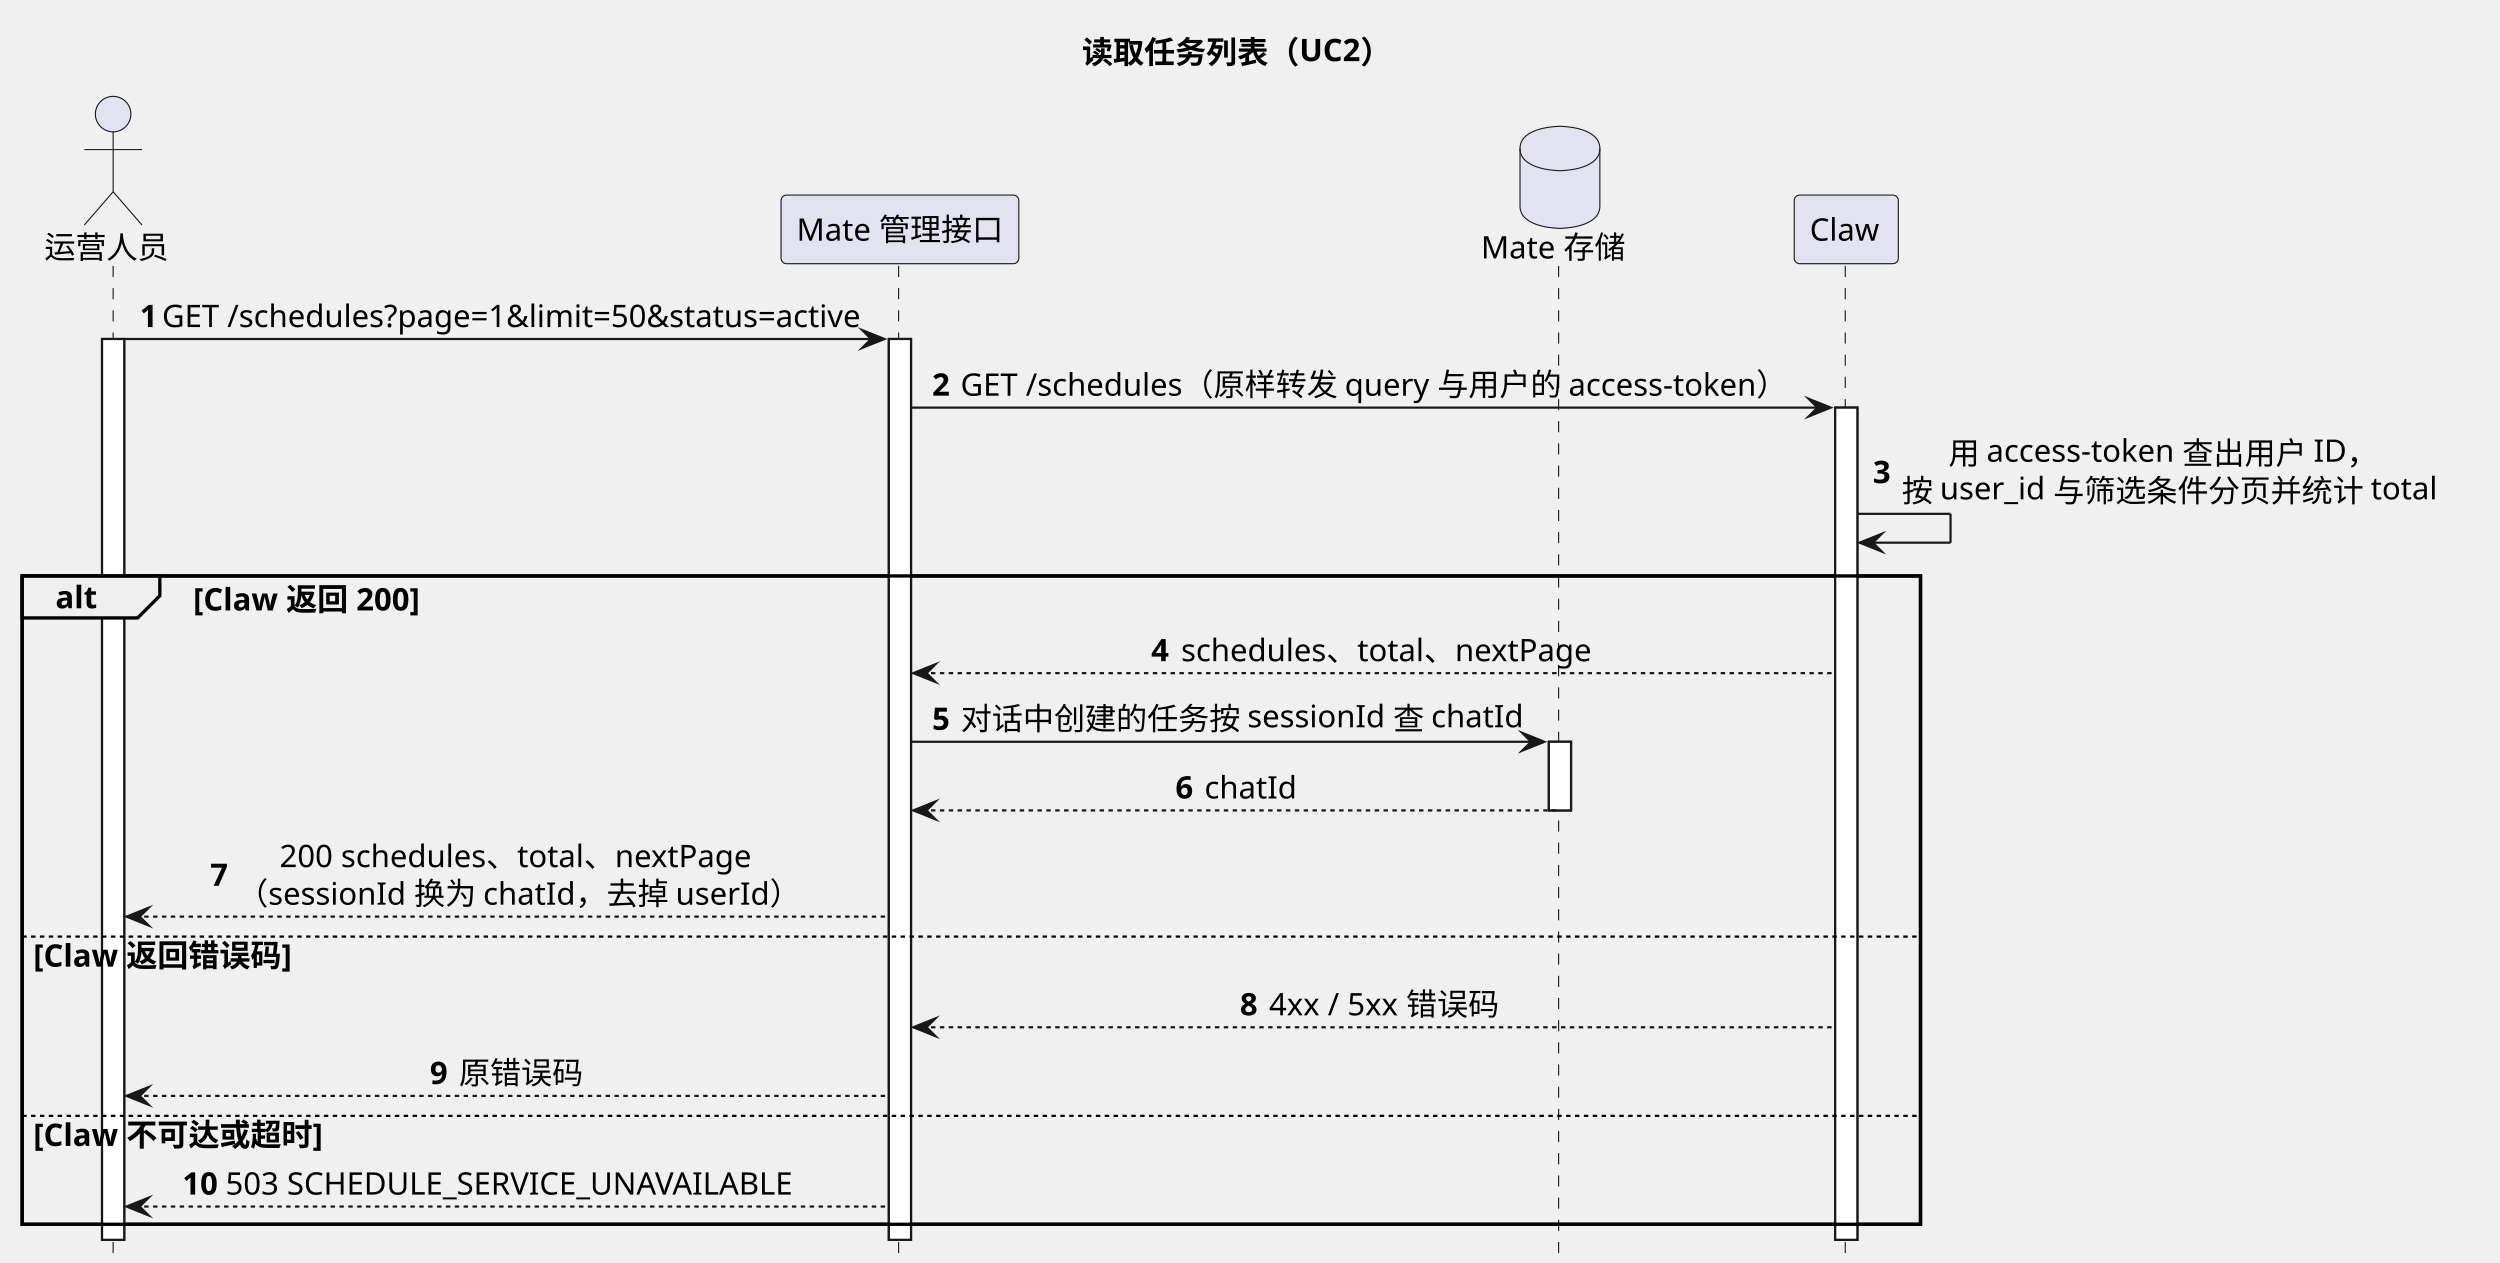
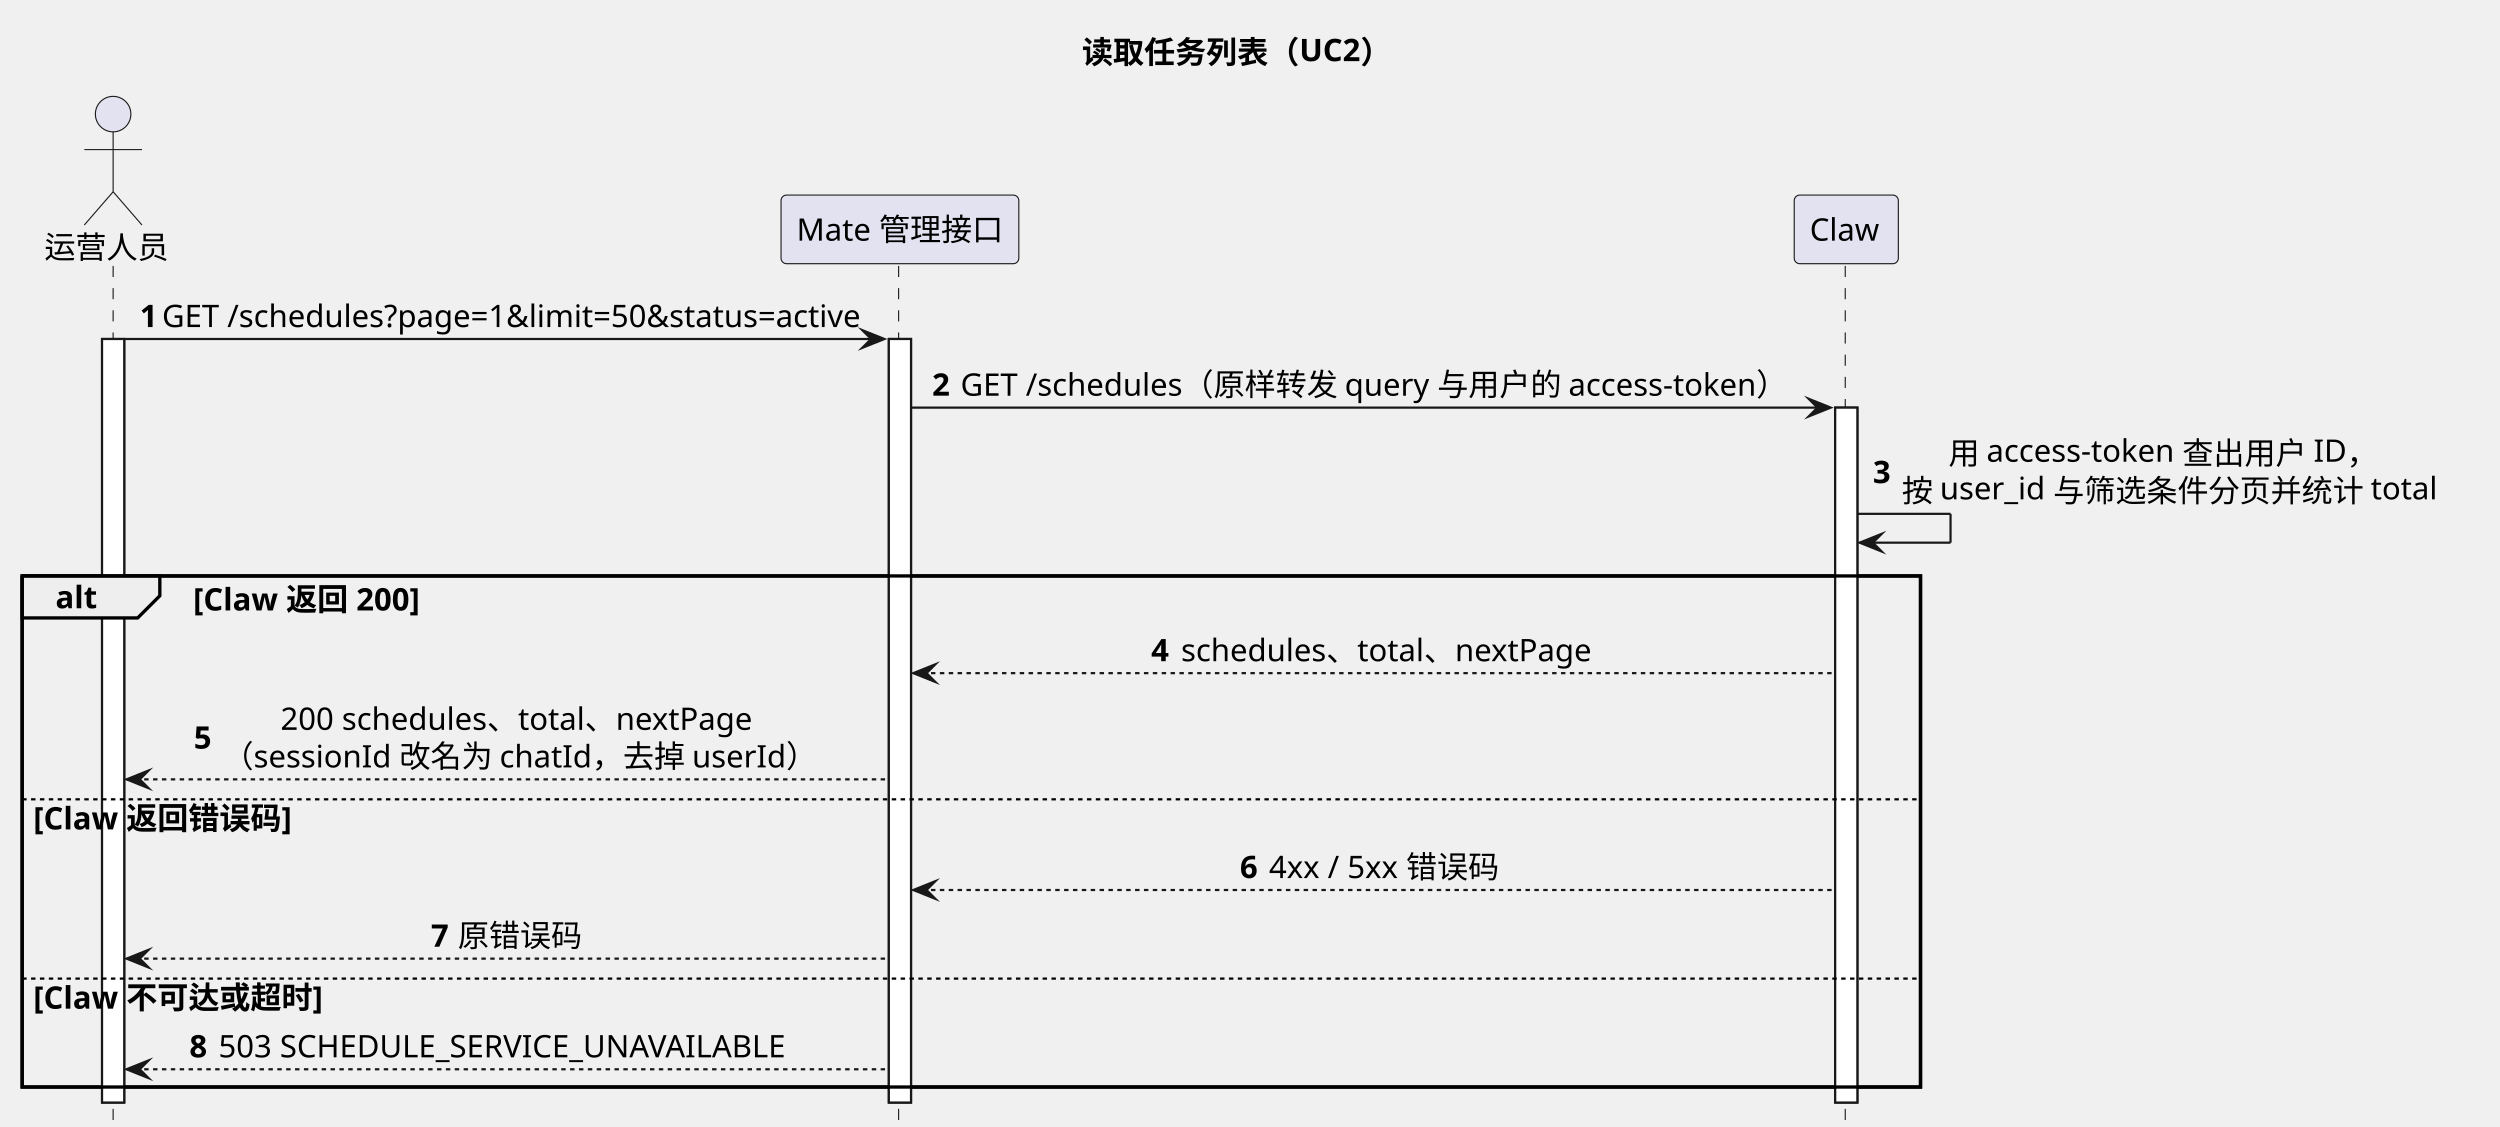
- <svg xmlns="http://www.w3.org/2000/svg" contentStyleType="text/css" data-diagram-type="SEQUENCE" height="569px" preserveAspectRatio="none" style="width:1127px;height:569px;background:#FFFFFF;" version="1.1" viewBox="0 0 1127 569" width="1127px" zoomAndPan="magnify">
+ <svg xmlns="http://www.w3.org/2000/svg" contentStyleType="text/css" data-diagram-type="SEQUENCE" height="508px" preserveAspectRatio="none" style="width:1127px;height:508px;background:#FFFFFF;" version="1.1" viewBox="0 0 1127 508" width="1127px" zoomAndPan="magnify">
  <defs />
  <g>
-     <g class="title" data-source-line="202">
+     <g class="title" data-source-line="199">
      <text fill="#000000" font-family="sans-serif" font-size="14" font-weight="700" lengthAdjust="spacing" textLength="144.922" x="487.743" y="28.562">读取任务列表（UC2）</text>
    </g>
    <g>
-       <rect fill="#FFFFFF" height="406.092" style="stroke:#181818;stroke-width:1;" width="10" x="46" y="152.818" />
+       <rect fill="#FFFFFF" height="344.213" style="stroke:#181818;stroke-width:1;" width="10" x="46" y="152.818" />
    </g>
    <g>
-       <rect fill="#FFFFFF" height="406.092" style="stroke:#181818;stroke-width:1;" width="10" x="400.69" y="152.818" />
+       <rect fill="#FFFFFF" height="344.213" style="stroke:#181818;stroke-width:1;" width="10" x="400.69" y="152.818" />
    </g>
    <g>
-       <rect fill="#FFFFFF" height="30.939" style="stroke:#181818;stroke-width:1;" width="10" x="698.22" y="334.394" />
+       <rect fill="#FFFFFF" height="313.273" style="stroke:#181818;stroke-width:1;" width="10" x="827.303" y="183.758" />
    </g>
-     <g>
-       <rect fill="#FFFFFF" height="375.152" style="stroke:#181818;stroke-width:1;" width="10" x="827.303" y="183.758" />
-     </g>
-     <rect fill="none" height="292.273" style="stroke:#000000;stroke-width:1.5;" width="855.77" x="10" y="259.637" />
-     <g class="participant-lifeline" data-entity-uid="part1" data-qualified-name="Operator" data-source-line="207" id="part1-lifeline">
+     <rect fill="none" height="230.394" style="stroke:#000000;stroke-width:1.5;" width="855.77" x="10" y="259.637" />
+     <g class="participant-lifeline" data-entity-uid="part1" data-qualified-name="Operator" data-source-line="204" id="part1-lifeline">
      <g>
-         <rect fill="#000000" fill-opacity="0" height="449.031" width="8" x="47" y="119.879" />
-         <line style="stroke:#181818;stroke-width:0.5;stroke-dasharray:5,5;" x1="51" x2="51" y1="119.879" y2="568.91" />
+         <rect fill="#000000" fill-opacity="0" height="387.152" width="8" x="47" y="119.879" />
+         <line style="stroke:#181818;stroke-width:0.5;stroke-dasharray:5,5;" x1="51" x2="51" y1="119.879" y2="507.031" />
      </g>
    </g>
-     <g class="participant-lifeline" data-entity-uid="part2" data-qualified-name="Mate" data-source-line="208" id="part2-lifeline">
+     <g class="participant-lifeline" data-entity-uid="part2" data-qualified-name="Mate" data-source-line="205" id="part2-lifeline">
      <g>
-         <rect fill="#000000" fill-opacity="0" height="449.031" width="8" x="401.69" y="119.879" />
-         <line style="stroke:#181818;stroke-width:0.5;stroke-dasharray:5,5;" x1="405.096" x2="405.096" y1="119.879" y2="568.91" />
+         <rect fill="#000000" fill-opacity="0" height="387.152" width="8" x="401.69" y="119.879" />
+         <line style="stroke:#181818;stroke-width:0.5;stroke-dasharray:5,5;" x1="405.096" x2="405.096" y1="119.879" y2="507.031" />
      </g>
    </g>
-     <g class="participant-lifeline" data-entity-uid="part3" data-qualified-name="MateStore" data-source-line="209" id="part3-lifeline">
+     <g class="participant-lifeline" data-entity-uid="part3" data-qualified-name="Claw" data-source-line="206" id="part3-lifeline">
      <g>
-         <rect fill="#000000" fill-opacity="0" height="449.031" width="8" x="699.22" y="119.879" />
-         <line style="stroke:#181818;stroke-width:0.5;stroke-dasharray:5,5;" x1="702.626" x2="702.626" y1="119.879" y2="568.91" />
+         <rect fill="#000000" fill-opacity="0" height="387.152" width="8" x="828.303" y="119.879" />
+         <line style="stroke:#181818;stroke-width:0.5;stroke-dasharray:5,5;" x1="831.835" x2="831.835" y1="119.879" y2="507.031" />
      </g>
    </g>
-     <g class="participant-lifeline" data-entity-uid="part4" data-qualified-name="Claw" data-source-line="210" id="part4-lifeline">
-       <g>
-         <rect fill="#000000" fill-opacity="0" height="449.031" width="8" x="828.303" y="119.879" />
-         <line style="stroke:#181818;stroke-width:0.5;stroke-dasharray:5,5;" x1="831.835" x2="831.835" y1="119.879" y2="568.91" />
-       </g>
-     </g>
-     <g class="participant participant-head" data-entity-uid="part1" data-qualified-name="Operator" data-source-line="207" id="part1-head">
+     <g class="participant participant-head" data-entity-uid="part1" data-qualified-name="Operator" data-source-line="204" id="part1-head">
      <text fill="#000000" font-family="sans-serif" font-size="14" lengthAdjust="spacing" textLength="56" x="20" y="116.502">运营人员</text>
      <ellipse cx="51" cy="51.44" fill="#E2E2F0" rx="8" ry="8" style="stroke:#181818;stroke-width:0.5;" />
      <path d="M51,59.44 L51,86.439 M38,67.439 L64,67.439 M51,86.439 L38,101.439 M51,86.439 L64,101.439" fill="none" style="stroke:#181818;stroke-width:0.5;" />
    </g>
-     <g class="participant participant-head" data-entity-uid="part2" data-qualified-name="Mate" data-source-line="208" id="part2-head">
+     <g class="participant participant-head" data-entity-uid="part2" data-qualified-name="Mate" data-source-line="205" id="part2-head">
      <rect fill="#E2E2F0" height="30.939" rx="2.5" ry="2.5" style="stroke:#181818;stroke-width:0.5;" width="107.188" x="352.096" y="87.939" />
      <text fill="#000000" font-family="sans-serif" font-size="14" lengthAdjust="spacing" textLength="93.188" x="359.096" y="108.502">Mate 管理接口</text>
    </g>
-     <g class="participant participant-head" data-entity-uid="part3" data-qualified-name="MateStore" data-source-line="209" id="part3-head">
-       <text fill="#000000" font-family="sans-serif" font-size="14" lengthAdjust="spacing" textLength="65.188" x="667.626" y="116.502">Mate 存储</text>
-       <path d="M685.22,66.939 C685.22,56.94 703.22,56.94 703.22,56.94 C703.22,56.94 721.22,56.94 721.22,66.939 L721.22,92.939 C721.22,102.939 703.22,102.939 703.22,102.939 C703.22,102.939 685.22,102.939 685.22,92.939 L685.22,66.939" fill="#E2E2F0" style="stroke:#181818;stroke-width:0.5;" />
-       <path d="M685.22,66.939 C685.22,76.939 703.22,76.939 703.22,76.939 C703.22,76.939 721.22,76.939 721.22,66.939" fill="none" style="stroke:#181818;stroke-width:0.5;" />
-     </g>
-     <g class="participant participant-head" data-entity-uid="part4" data-qualified-name="Claw" data-source-line="210" id="part4-head">
+     <g class="participant participant-head" data-entity-uid="part3" data-qualified-name="Claw" data-source-line="206" id="part3-head">
      <rect fill="#E2E2F0" height="30.939" rx="2.5" ry="2.5" style="stroke:#181818;stroke-width:0.5;" width="46.935" x="808.835" y="87.939" />
      <text fill="#000000" font-family="sans-serif" font-size="14" lengthAdjust="spacing" textLength="32.935" x="815.835" y="108.502">Claw</text>
    </g>
    <g>
-       <rect fill="#FFFFFF" height="406.092" style="stroke:#181818;stroke-width:1;" width="10" x="46" y="152.818" />
+       <rect fill="#FFFFFF" height="344.213" style="stroke:#181818;stroke-width:1;" width="10" x="46" y="152.818" />
    </g>
    <g>
-       <rect fill="#FFFFFF" height="406.092" style="stroke:#181818;stroke-width:1;" width="10" x="400.69" y="152.818" />
+       <rect fill="#FFFFFF" height="344.213" style="stroke:#181818;stroke-width:1;" width="10" x="400.69" y="152.818" />
    </g>
    <g>
-       <rect fill="#FFFFFF" height="30.939" style="stroke:#181818;stroke-width:1;" width="10" x="698.22" y="334.394" />
+       <rect fill="#FFFFFF" height="313.273" style="stroke:#181818;stroke-width:1;" width="10" x="827.303" y="183.758" />
    </g>
-     <g>
-       <rect fill="#FFFFFF" height="375.152" style="stroke:#181818;stroke-width:1;" width="10" x="827.303" y="183.758" />
-     </g>
-     <g class="message" data-entity-1="part1" data-entity-2="part2" data-source-line="212" id="msg1">
+     <g class="message" data-entity-1="part1" data-entity-2="part2" data-source-line="208" id="msg1">
      <polygon fill="#181818" points="388.69,148.818,398.69,152.818,388.69,156.818,392.69,152.818" style="stroke:#181818;stroke-width:1;stroke-linejoin:miter;stroke-miterlimit:10;" />
      <line style="stroke:#181818;stroke-width:1;" x1="56" x2="394.69" y1="152.818" y2="152.818" />
      <text fill="#000000" font-family="sans-serif" font-size="14" font-weight="700" lengthAdjust="spacing" textLength="6.036" x="63" y="147.441">1</text>
      <text fill="#000000" font-family="sans-serif" font-size="14" lengthAdjust="spacing" textLength="320.653" x="73.036" y="147.441">GET /schedules?page=1&amp;limit=50&amp;status=active</text>
    </g>
-     <g class="message" data-entity-1="part2" data-entity-2="part4" data-source-line="214" id="msg2">
+     <g class="message" data-entity-1="part2" data-entity-2="part3" data-source-line="210" id="msg2">
      <polygon fill="#181818" points="815.303,179.758,825.303,183.758,815.303,187.758,819.303,183.758" style="stroke:#181818;stroke-width:1;stroke-linejoin:miter;stroke-miterlimit:10;" />
      <line style="stroke:#181818;stroke-width:1;" x1="410.69" x2="821.303" y1="183.758" y2="183.758" />
      <text fill="#000000" font-family="sans-serif" font-size="14" font-weight="700" lengthAdjust="spacing" textLength="8.818" x="420.19" y="178.381">2</text>
      <text fill="#000000" font-family="sans-serif" font-size="14" lengthAdjust="spacing" textLength="384.795" x="433.008" y="178.381">GET /schedules（原样转发 query 与用户的 access-token）</text>
    </g>
-     <g class="message" data-entity-1="part4" data-entity-2="part4" data-source-line="215" id="msg3">
+     <g class="message" data-entity-1="part3" data-entity-2="part3" data-source-line="211" id="msg3">
      <line style="stroke:#181818;stroke-width:1;" x1="837.303" x2="879.303" y1="231.637" y2="231.637" />
      <line style="stroke:#181818;stroke-width:1;" x1="879.303" x2="879.303" y1="231.637" y2="244.637" />
      <line style="stroke:#181818;stroke-width:1;" x1="838.303" x2="879.303" y1="244.637" y2="244.637" />
      <polygon fill="#181818" points="848.303,240.637,838.303,244.637,848.303,248.637,844.303,244.637" style="stroke:#181818;stroke-width:1;stroke-linejoin:miter;stroke-miterlimit:10;" />
      <text fill="#000000" font-family="sans-serif" font-size="14" font-weight="700" lengthAdjust="spacing" textLength="9.037" x="844.303" y="217.79">3</text>
      <text fill="#000000" font-family="sans-serif" font-size="14" lengthAdjust="spacing" textLength="200.006" x="878.371" y="209.32">用 access-token 查出用户 ID，</text>
      <text fill="#000000" font-family="sans-serif" font-size="14" lengthAdjust="spacing" textLength="242.067" x="857.34" y="226.26">按 user_id 与筛选条件分页并统计 total</text>
    </g>
    <path d="M10,259.637 L72.049,259.637 L72.049,268.576 L62.049,278.576 L10,278.576 L10,259.637" fill="#EEEEEE" style="stroke:#000000;stroke-width:1.5;" />
-     <rect fill="none" height="292.273" style="stroke:#000000;stroke-width:1.5;" width="855.77" x="10" y="259.637" />
+     <rect fill="none" height="230.394" style="stroke:#000000;stroke-width:1.5;" width="855.77" x="10" y="259.637" />
    <text fill="#000000" font-family="sans-serif" font-size="14" font-weight="700" lengthAdjust="spacing" textLength="17.049" x="25" y="274.199">alt</text>
    <text fill="#000000" font-family="sans-serif" font-size="14" font-weight="700" lengthAdjust="spacing" textLength="107.939" x="87.049" y="275.199">[Claw 返回 200]</text>
-     <g class="message" data-entity-1="part4" data-entity-2="part2" data-source-line="217" id="msg4">
+     <g class="message" data-entity-1="part3" data-entity-2="part2" data-source-line="213" id="msg4">
      <polygon fill="#181818" points="421.69,299.455,411.69,303.455,421.69,307.455,417.69,303.455" style="stroke:#181818;stroke-width:1;stroke-linejoin:miter;stroke-miterlimit:10;" />
      <line style="stroke:#181818;stroke-width:1;stroke-dasharray:2,2;" x1="415.69" x2="826.303" y1="303.455" y2="303.455" />
      <text fill="#000000" font-family="sans-serif" font-size="14" font-weight="700" lengthAdjust="spacing" textLength="9.468" x="518.945" y="298.078">4</text>
      <text fill="#000000" font-family="sans-serif" font-size="14" lengthAdjust="spacing" textLength="186.635" x="532.413" y="298.078">schedules、total、nextPage</text>
    </g>
-     <g class="message" data-entity-1="part2" data-entity-2="part3" data-source-line="218" id="msg5">
-       <polygon fill="#181818" points="686.22,330.394,696.22,334.394,686.22,338.394,690.22,334.394" style="stroke:#181818;stroke-width:1;stroke-linejoin:miter;stroke-miterlimit:10;" />
-       <line style="stroke:#181818;stroke-width:1;" x1="410.69" x2="692.22" y1="334.394" y2="334.394" />
-       <text fill="#000000" font-family="sans-serif" font-size="14" font-weight="700" lengthAdjust="spacing" textLength="8.948" x="420.19" y="329.018">5</text>
-       <text fill="#000000" font-family="sans-serif" font-size="14" lengthAdjust="spacing" textLength="255.582" x="433.138" y="329.018">对话中创建的任务按 sessionId 查 chatId</text>
+     <g class="message" data-entity-1="part2" data-entity-2="part1" data-source-line="214" id="msg5">
+       <polygon fill="#181818" points="67,347.334,57,351.334,67,355.334,63,351.334" style="stroke:#181818;stroke-width:1;stroke-linejoin:miter;stroke-miterlimit:10;" />
+       <line style="stroke:#181818;stroke-width:1;stroke-dasharray:2,2;" x1="61" x2="399.69" y1="351.334" y2="351.334" />
+       <text fill="#000000" font-family="sans-serif" font-size="14" font-weight="700" lengthAdjust="spacing" textLength="8.948" x="87.363" y="337.487">5</text>
+       <text fill="#000000" font-family="sans-serif" font-size="14" lengthAdjust="spacing" textLength="216.774" x="126.432" y="329.018">200 schedules、total、nextPage</text>
+       <text fill="#000000" font-family="sans-serif" font-size="14" lengthAdjust="spacing" textLength="269.015" x="100.311" y="345.957">（sessionId 改名为 chatId，去掉 userId）</text>
    </g>
-     <g class="message" data-entity-1="part3" data-entity-2="part2" data-source-line="219" id="msg6">
-       <polygon fill="#181818" points="421.69,361.334,411.69,365.334,421.69,369.334,417.69,365.334" style="stroke:#181818;stroke-width:1;stroke-linejoin:miter;stroke-miterlimit:10;" />
-       <line style="stroke:#181818;stroke-width:1;stroke-dasharray:2,2;" x1="415.69" x2="702.22" y1="365.334" y2="365.334" />
-       <text fill="#000000" font-family="sans-serif" font-size="14" font-weight="700" lengthAdjust="spacing" textLength="9.092" x="529.884" y="359.957">6</text>
-       <text fill="#000000" font-family="sans-serif" font-size="14" lengthAdjust="spacing" textLength="41.05" x="542.976" y="359.957">chatId</text>
+     <line style="stroke:#000000;stroke-width:1;stroke-dasharray:2,2;" x1="10" x2="865.77" y1="360.334" y2="360.334" />
+     <text fill="#000000" font-family="sans-serif" font-size="14" font-weight="700" lengthAdjust="spacing" textLength="120.237" x="15" y="373.897">[Claw 返回错误码]</text>
+     <g class="message" data-entity-1="part3" data-entity-2="part2" data-source-line="216" id="msg6">
+       <polygon fill="#181818" points="421.69,397.213,411.69,401.213,421.69,405.213,417.69,401.213" style="stroke:#181818;stroke-width:1;stroke-linejoin:miter;stroke-miterlimit:10;" />
+       <line style="stroke:#181818;stroke-width:1;stroke-dasharray:2,2;" x1="415.69" x2="826.303" y1="401.213" y2="401.213" />
+       <text fill="#000000" font-family="sans-serif" font-size="14" font-weight="700" lengthAdjust="spacing" textLength="9.092" x="558.959" y="395.836">6</text>
+       <text fill="#000000" font-family="sans-serif" font-size="14" lengthAdjust="spacing" textLength="106.982" x="572.051" y="395.836">4xx / 5xx 错误码</text>
    </g>
-     <g class="message" data-entity-1="part2" data-entity-2="part1" data-source-line="220" id="msg7">
-       <polygon fill="#181818" points="67,409.213,57,413.213,67,417.213,63,413.213" style="stroke:#181818;stroke-width:1;stroke-linejoin:miter;stroke-miterlimit:10;" />
-       <line style="stroke:#181818;stroke-width:1;stroke-dasharray:2,2;" x1="61" x2="399.69" y1="413.213" y2="413.213" />
-       <text fill="#000000" font-family="sans-serif" font-size="14" font-weight="700" lengthAdjust="spacing" textLength="8.142" x="94.767" y="399.366">7</text>
-       <text fill="#000000" font-family="sans-serif" font-size="14" lengthAdjust="spacing" textLength="216.774" x="126.028" y="390.897">200 schedules、total、nextPage</text>
-       <text fill="#000000" font-family="sans-serif" font-size="14" lengthAdjust="spacing" textLength="255.015" x="106.908" y="407.836">（sessionId 换为 chatId，去掉 userId）</text>
+     <g class="message" data-entity-1="part2" data-entity-2="part1" data-source-line="217" id="msg7">
+       <polygon fill="#181818" points="67,428.152,57,432.152,67,436.152,63,432.152" style="stroke:#181818;stroke-width:1;stroke-linejoin:miter;stroke-miterlimit:10;" />
+       <line style="stroke:#181818;stroke-width:1;stroke-dasharray:2,2;" x1="61" x2="399.69" y1="432.152" y2="432.152" />
+       <text fill="#000000" font-family="sans-serif" font-size="14" font-weight="700" lengthAdjust="spacing" textLength="8.142" x="194.274" y="426.775">7</text>
+       <text fill="#000000" font-family="sans-serif" font-size="14" lengthAdjust="spacing" textLength="56" x="206.416" y="426.775">原错误码</text>
    </g>
-     <line style="stroke:#000000;stroke-width:1;stroke-dasharray:2,2;" x1="10" x2="865.77" y1="422.213" y2="422.213" />
-     <text fill="#000000" font-family="sans-serif" font-size="14" font-weight="700" lengthAdjust="spacing" textLength="120.237" x="15" y="435.775">[Claw 返回错误码]</text>
-     <g class="message" data-entity-1="part4" data-entity-2="part2" data-source-line="222" id="msg8">
-       <polygon fill="#181818" points="421.69,459.092,411.69,463.092,421.69,467.092,417.69,463.092" style="stroke:#181818;stroke-width:1;stroke-linejoin:miter;stroke-miterlimit:10;" />
-       <line style="stroke:#181818;stroke-width:1;stroke-dasharray:2,2;" x1="415.69" x2="826.303" y1="463.092" y2="463.092" />
-       <text fill="#000000" font-family="sans-serif" font-size="14" font-weight="700" lengthAdjust="spacing" textLength="9.112" x="558.949" y="457.715">8</text>
-       <text fill="#000000" font-family="sans-serif" font-size="14" lengthAdjust="spacing" textLength="106.982" x="572.061" y="457.715">4xx / 5xx 错误码</text>
-     </g>
-     <g class="message" data-entity-1="part2" data-entity-2="part1" data-source-line="223" id="msg9">
-       <polygon fill="#181818" points="67,490.031,57,494.031,67,498.031,63,494.031" style="stroke:#181818;stroke-width:1;stroke-linejoin:miter;stroke-miterlimit:10;" />
-       <line style="stroke:#181818;stroke-width:1;stroke-dasharray:2,2;" x1="61" x2="399.69" y1="494.031" y2="494.031" />
-       <text fill="#000000" font-family="sans-serif" font-size="14" font-weight="700" lengthAdjust="spacing" textLength="9.092" x="193.799" y="488.654">9</text>
-       <text fill="#000000" font-family="sans-serif" font-size="14" lengthAdjust="spacing" textLength="56" x="206.891" y="488.654">原错误码</text>
-     </g>
-     <line style="stroke:#000000;stroke-width:1;stroke-dasharray:2,2;" x1="10" x2="865.77" y1="503.031" y2="503.031" />
-     <text fill="#000000" font-family="sans-serif" font-size="14" font-weight="700" lengthAdjust="spacing" textLength="134.675" x="15" y="516.594">[Claw 不可达或超时]</text>
-     <g class="message" data-entity-1="part2" data-entity-2="part1" data-source-line="225" id="msg10">
-       <polygon fill="#181818" points="67,539.91,57,543.91,67,547.91,63,543.91" style="stroke:#181818;stroke-width:1;stroke-linejoin:miter;stroke-miterlimit:10;" />
-       <line style="stroke:#181818;stroke-width:1;stroke-dasharray:2,2;" x1="61" x2="399.69" y1="543.91" y2="543.91" />
-       <text fill="#000000" font-family="sans-serif" font-size="14" font-weight="700" lengthAdjust="spacing" textLength="15.477" x="82.199" y="538.533">10</text>
-       <text fill="#000000" font-family="sans-serif" font-size="14" lengthAdjust="spacing" textLength="272.815" x="101.675" y="538.533">503 SCHEDULE_SERVICE_UNAVAILABLE</text>
+     <line style="stroke:#000000;stroke-width:1;stroke-dasharray:2,2;" x1="10" x2="865.77" y1="441.152" y2="441.152" />
+     <text fill="#000000" font-family="sans-serif" font-size="14" font-weight="700" lengthAdjust="spacing" textLength="134.675" x="15" y="454.715">[Claw 不可达或超时]</text>
+     <g class="message" data-entity-1="part2" data-entity-2="part1" data-source-line="219" id="msg8">
+       <polygon fill="#181818" points="67,478.031,57,482.031,67,486.031,63,482.031" style="stroke:#181818;stroke-width:1;stroke-linejoin:miter;stroke-miterlimit:10;" />
+       <line style="stroke:#181818;stroke-width:1;stroke-dasharray:2,2;" x1="61" x2="399.69" y1="482.031" y2="482.031" />
+       <text fill="#000000" font-family="sans-serif" font-size="14" font-weight="700" lengthAdjust="spacing" textLength="9.112" x="85.381" y="476.654">8</text>
+       <text fill="#000000" font-family="sans-serif" font-size="14" lengthAdjust="spacing" textLength="272.815" x="98.493" y="476.654">503 SCHEDULE_SERVICE_UNAVAILABLE</text>
    </g>
  </g>
</svg>
